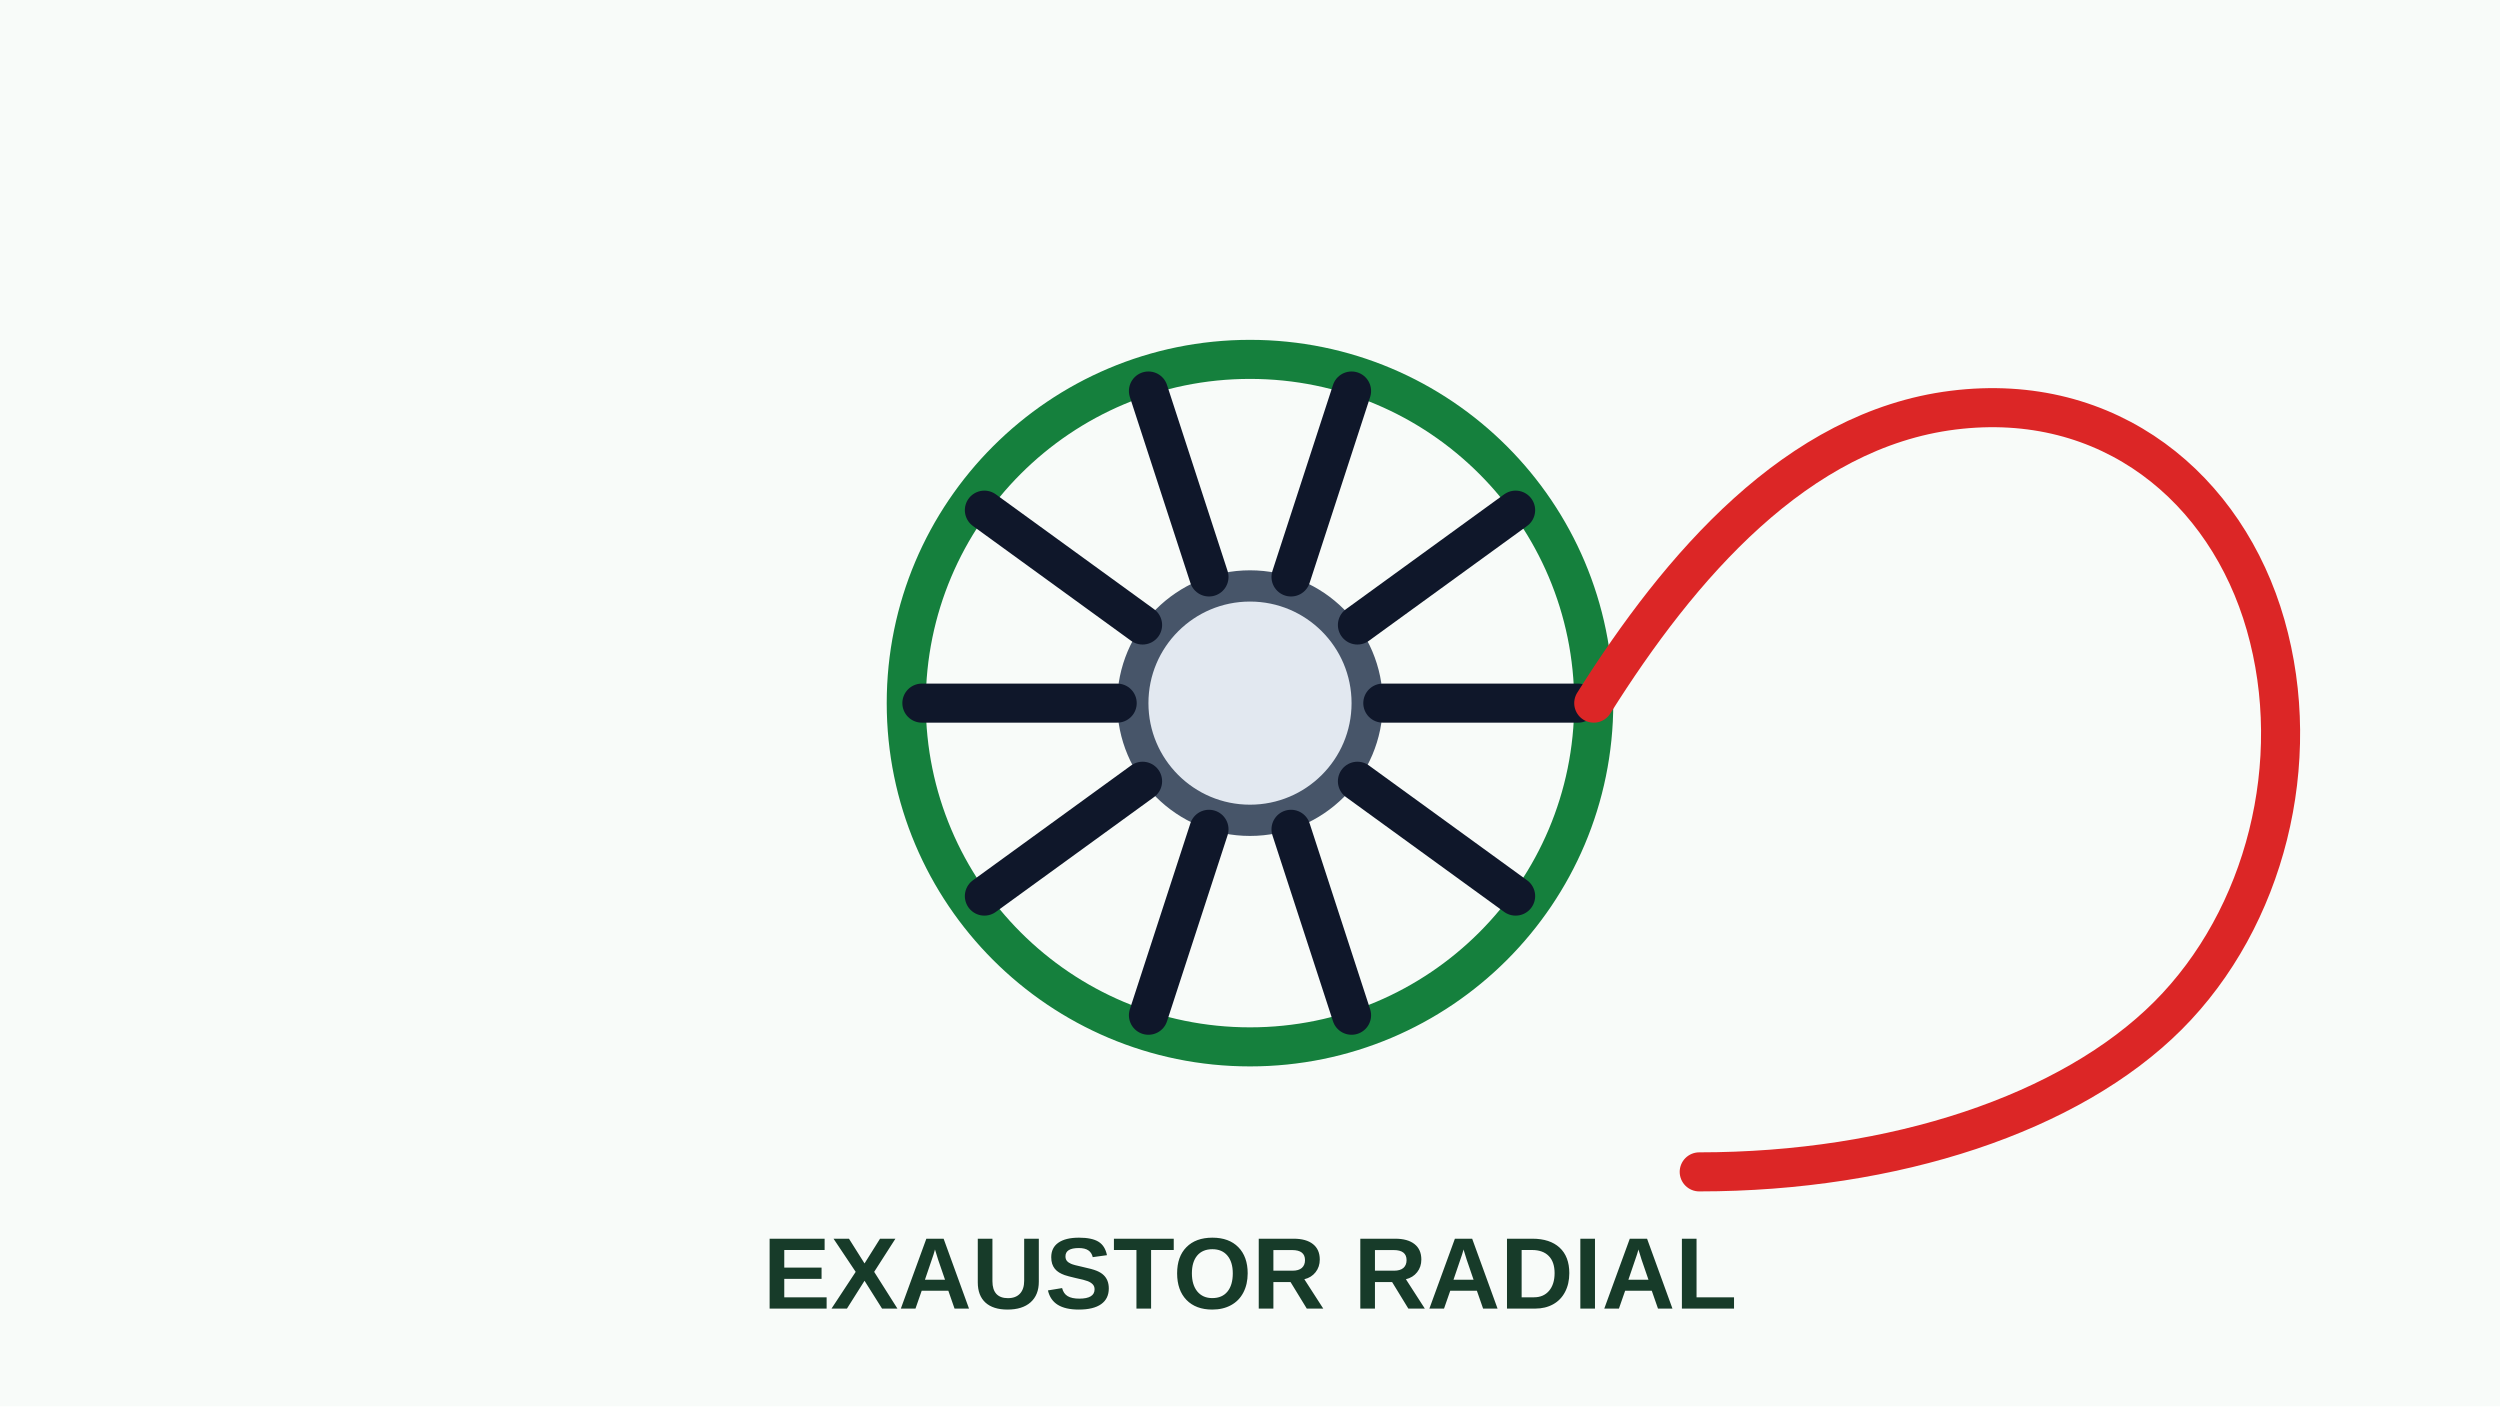
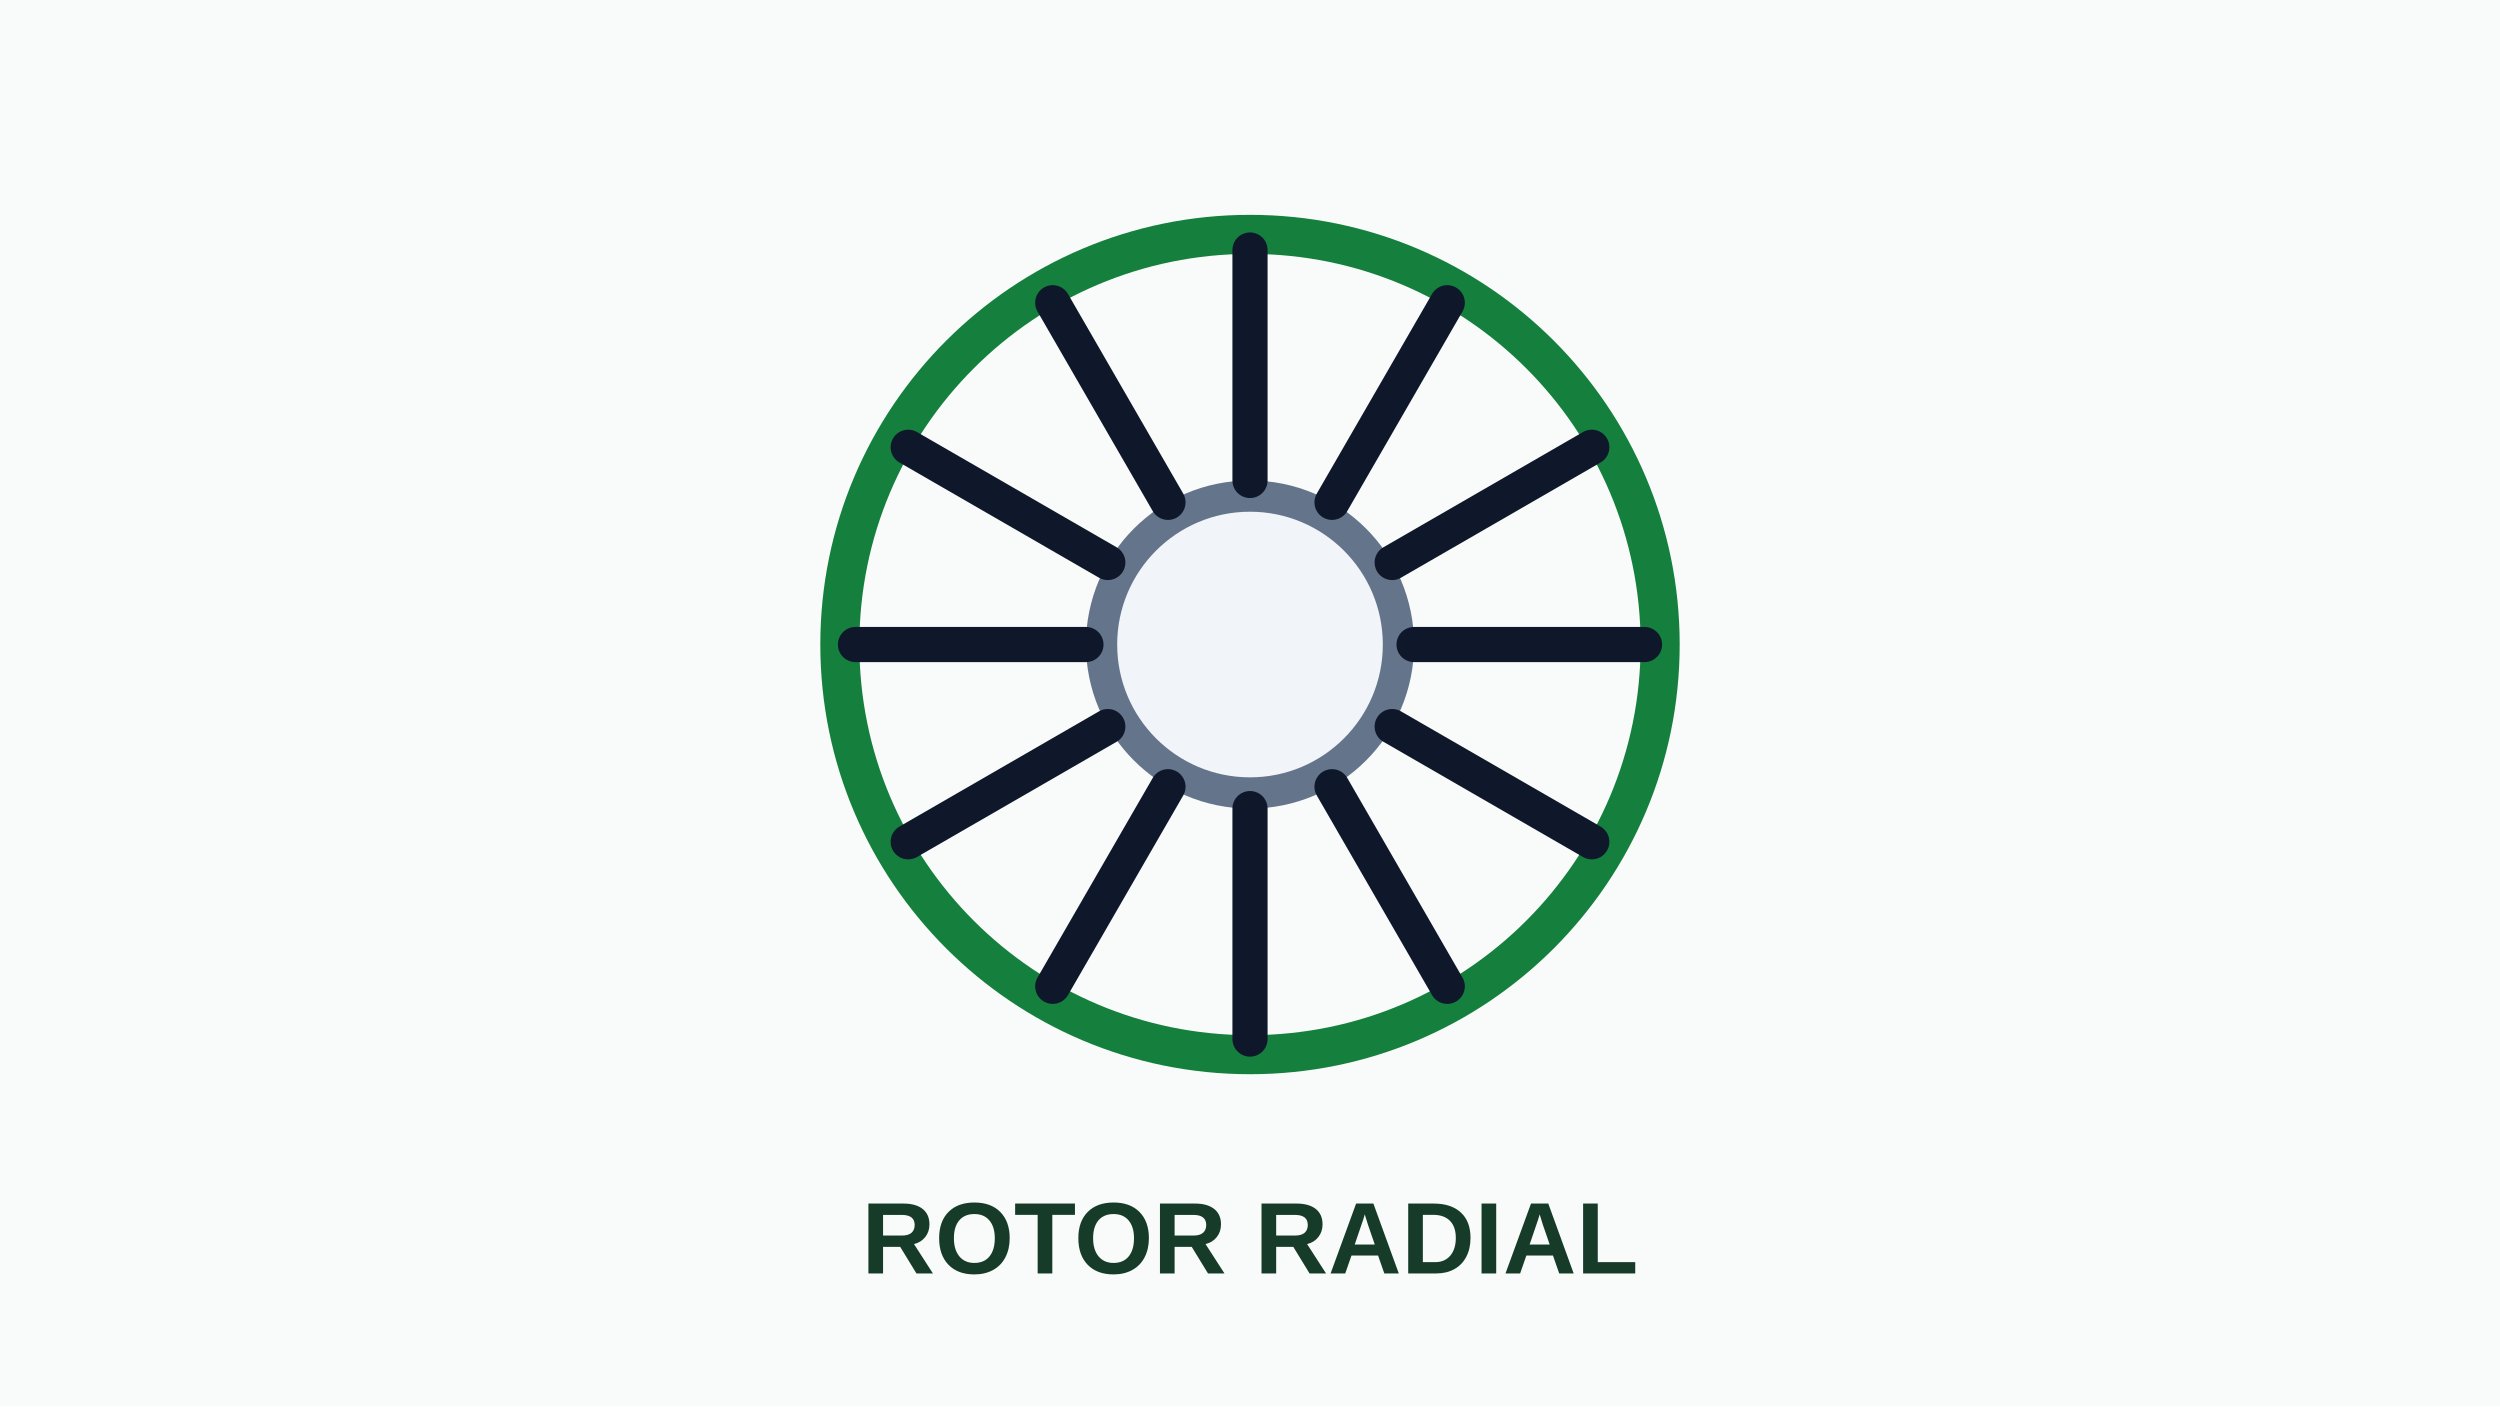
<svg xmlns="http://www.w3.org/2000/svg" viewBox="0 0 640 360">
  <rect width="640" height="360" fill="#f8fbf9" />
-   <g transform="translate(320 180)" fill="none" stroke-linecap="round">
-     <circle r="88" stroke="#15803d" stroke-width="10" />
-     <circle r="30" fill="#e2e8f0" stroke="#475569" stroke-width="8" />
-     <g stroke="#0f172a" stroke-width="10">
-       <line x1="34.0" y1="0.0" x2="84.0" y2="0.0" />
-       <line x1="27.5" y1="20.0" x2="68.0" y2="49.4" />
-       <line x1="10.5" y1="32.3" x2="26.0" y2="79.9" />
-       <line x1="-10.5" y1="32.3" x2="-26.0" y2="79.9" />
-       <line x1="-27.5" y1="20.0" x2="-68.0" y2="49.4" />
-       <line x1="-34.0" y1="0.0" x2="-84.0" y2="0.0" />
-       <line x1="-27.5" y1="-20.0" x2="-68.0" y2="-49.4" />
-       <line x1="-10.5" y1="-32.3" x2="-26.0" y2="-79.9" />
-       <line x1="10.5" y1="-32.3" x2="26.0" y2="-79.9" />
-       <line x1="27.5" y1="-20.0" x2="68.0" y2="-49.4" />
+   <g transform="translate(320 165)" fill="none" stroke-linecap="round">
+     <circle r="105" stroke="#15803d" stroke-width="10" />
+     <circle r="38" fill="#f1f5f9" stroke="#64748b" stroke-width="8" />
+     <g stroke="#0f172a" stroke-width="9">
+       <line x1="42.0" y1="0.0" x2="101.0" y2="0.0" />
+       <line x1="36.4" y1="21.0" x2="87.5" y2="50.5" />
+       <line x1="21.0" y1="36.4" x2="50.5" y2="87.5" />
+       <line x1="0.0" y1="42.0" x2="0.0" y2="101.0" />
+       <line x1="-21.0" y1="36.4" x2="-50.5" y2="87.5" />
+       <line x1="-36.4" y1="21.0" x2="-87.5" y2="50.5" />
+       <line x1="-42.0" y1="0.0" x2="-101.0" y2="0.0" />
+       <line x1="-36.4" y1="-21.0" x2="-87.5" y2="-50.5" />
+       <line x1="-21.0" y1="-36.4" x2="-50.5" y2="-87.5" />
+       <line x1="-0.0" y1="-42.0" x2="-0.0" y2="-101.0" />
+       <line x1="21.0" y1="-36.4" x2="50.5" y2="-87.5" />
+       <line x1="36.4" y1="-21.0" x2="87.5" y2="-50.5" />
    </g>
-     <path d="M88 0 C110 -35 140 -70 180 -75 C220 -80 250 -55 260 -20 C270 15 260 55 235 80 C210 105 165 120 115 120" stroke="#dc2626" stroke-width="10" />
  </g>
-   <text x="320" y="335" text-anchor="middle" font-family="Arial,sans-serif" font-size="26" font-weight="700" fill="#173b29">EXAUSTOR RADIAL</text>
+   <text x="320" y="326" text-anchor="middle" font-family="Arial,sans-serif" font-size="26" font-weight="700" fill="#173b29">ROTOR RADIAL</text>
</svg>
